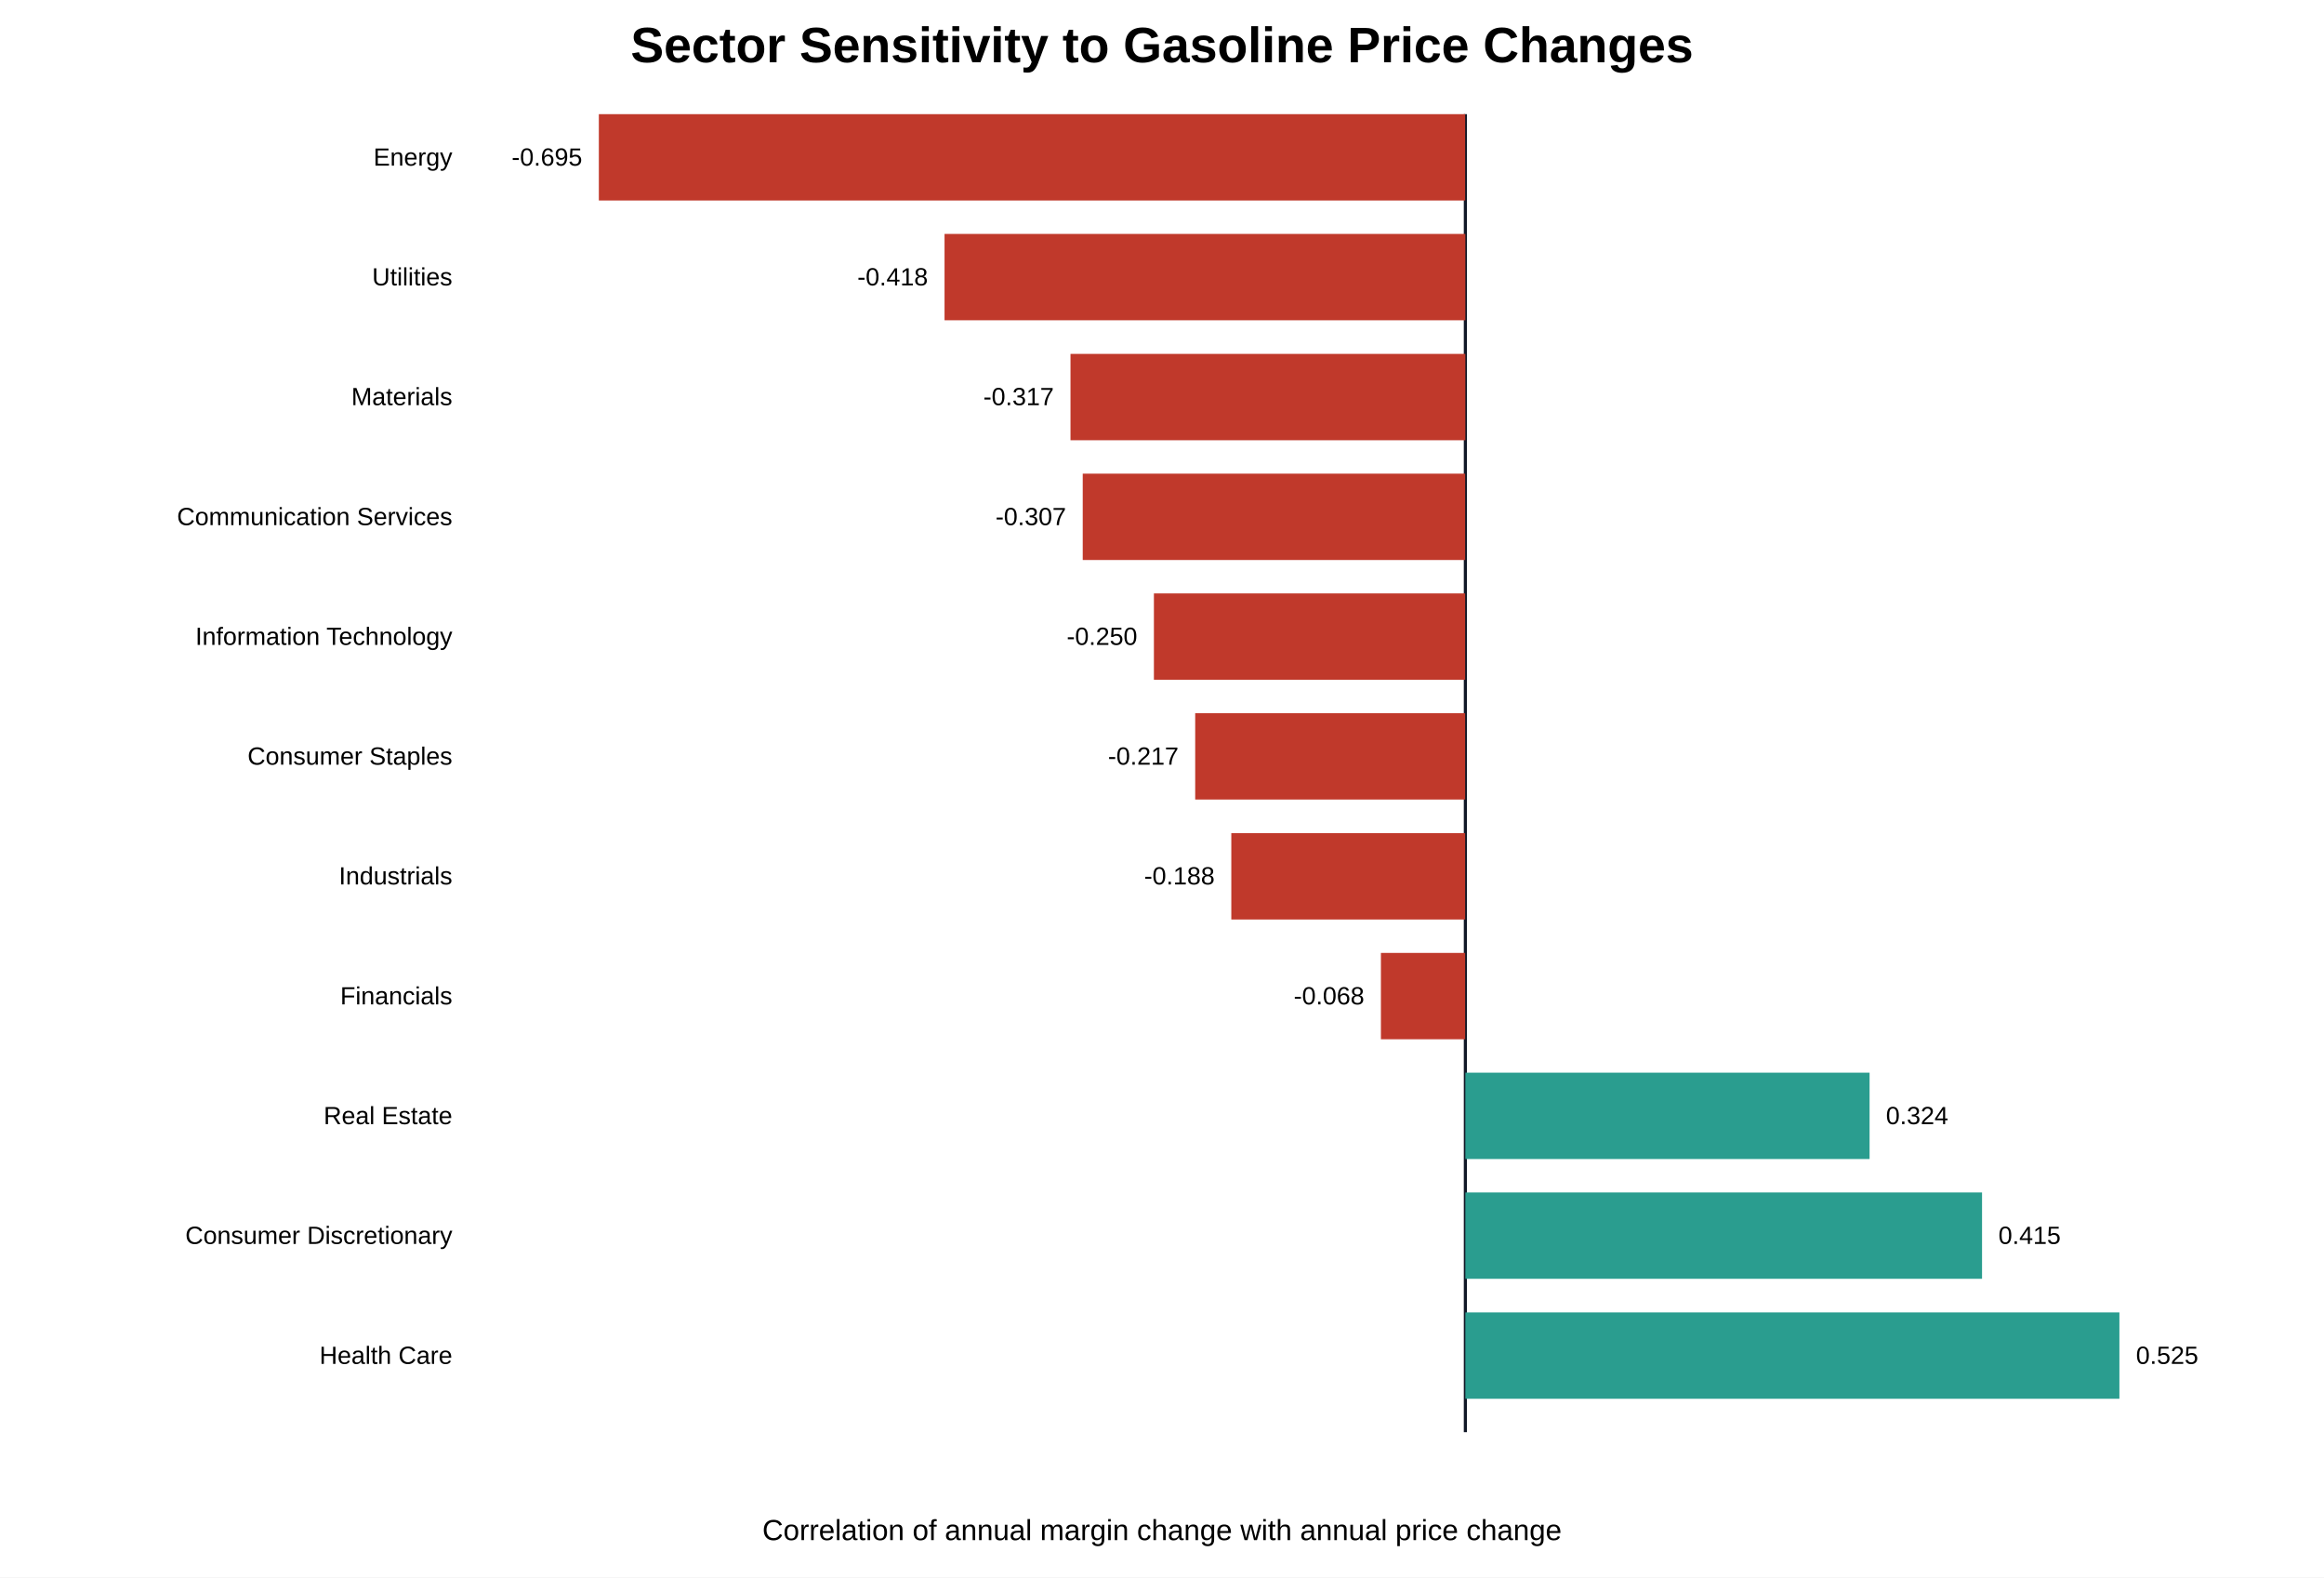
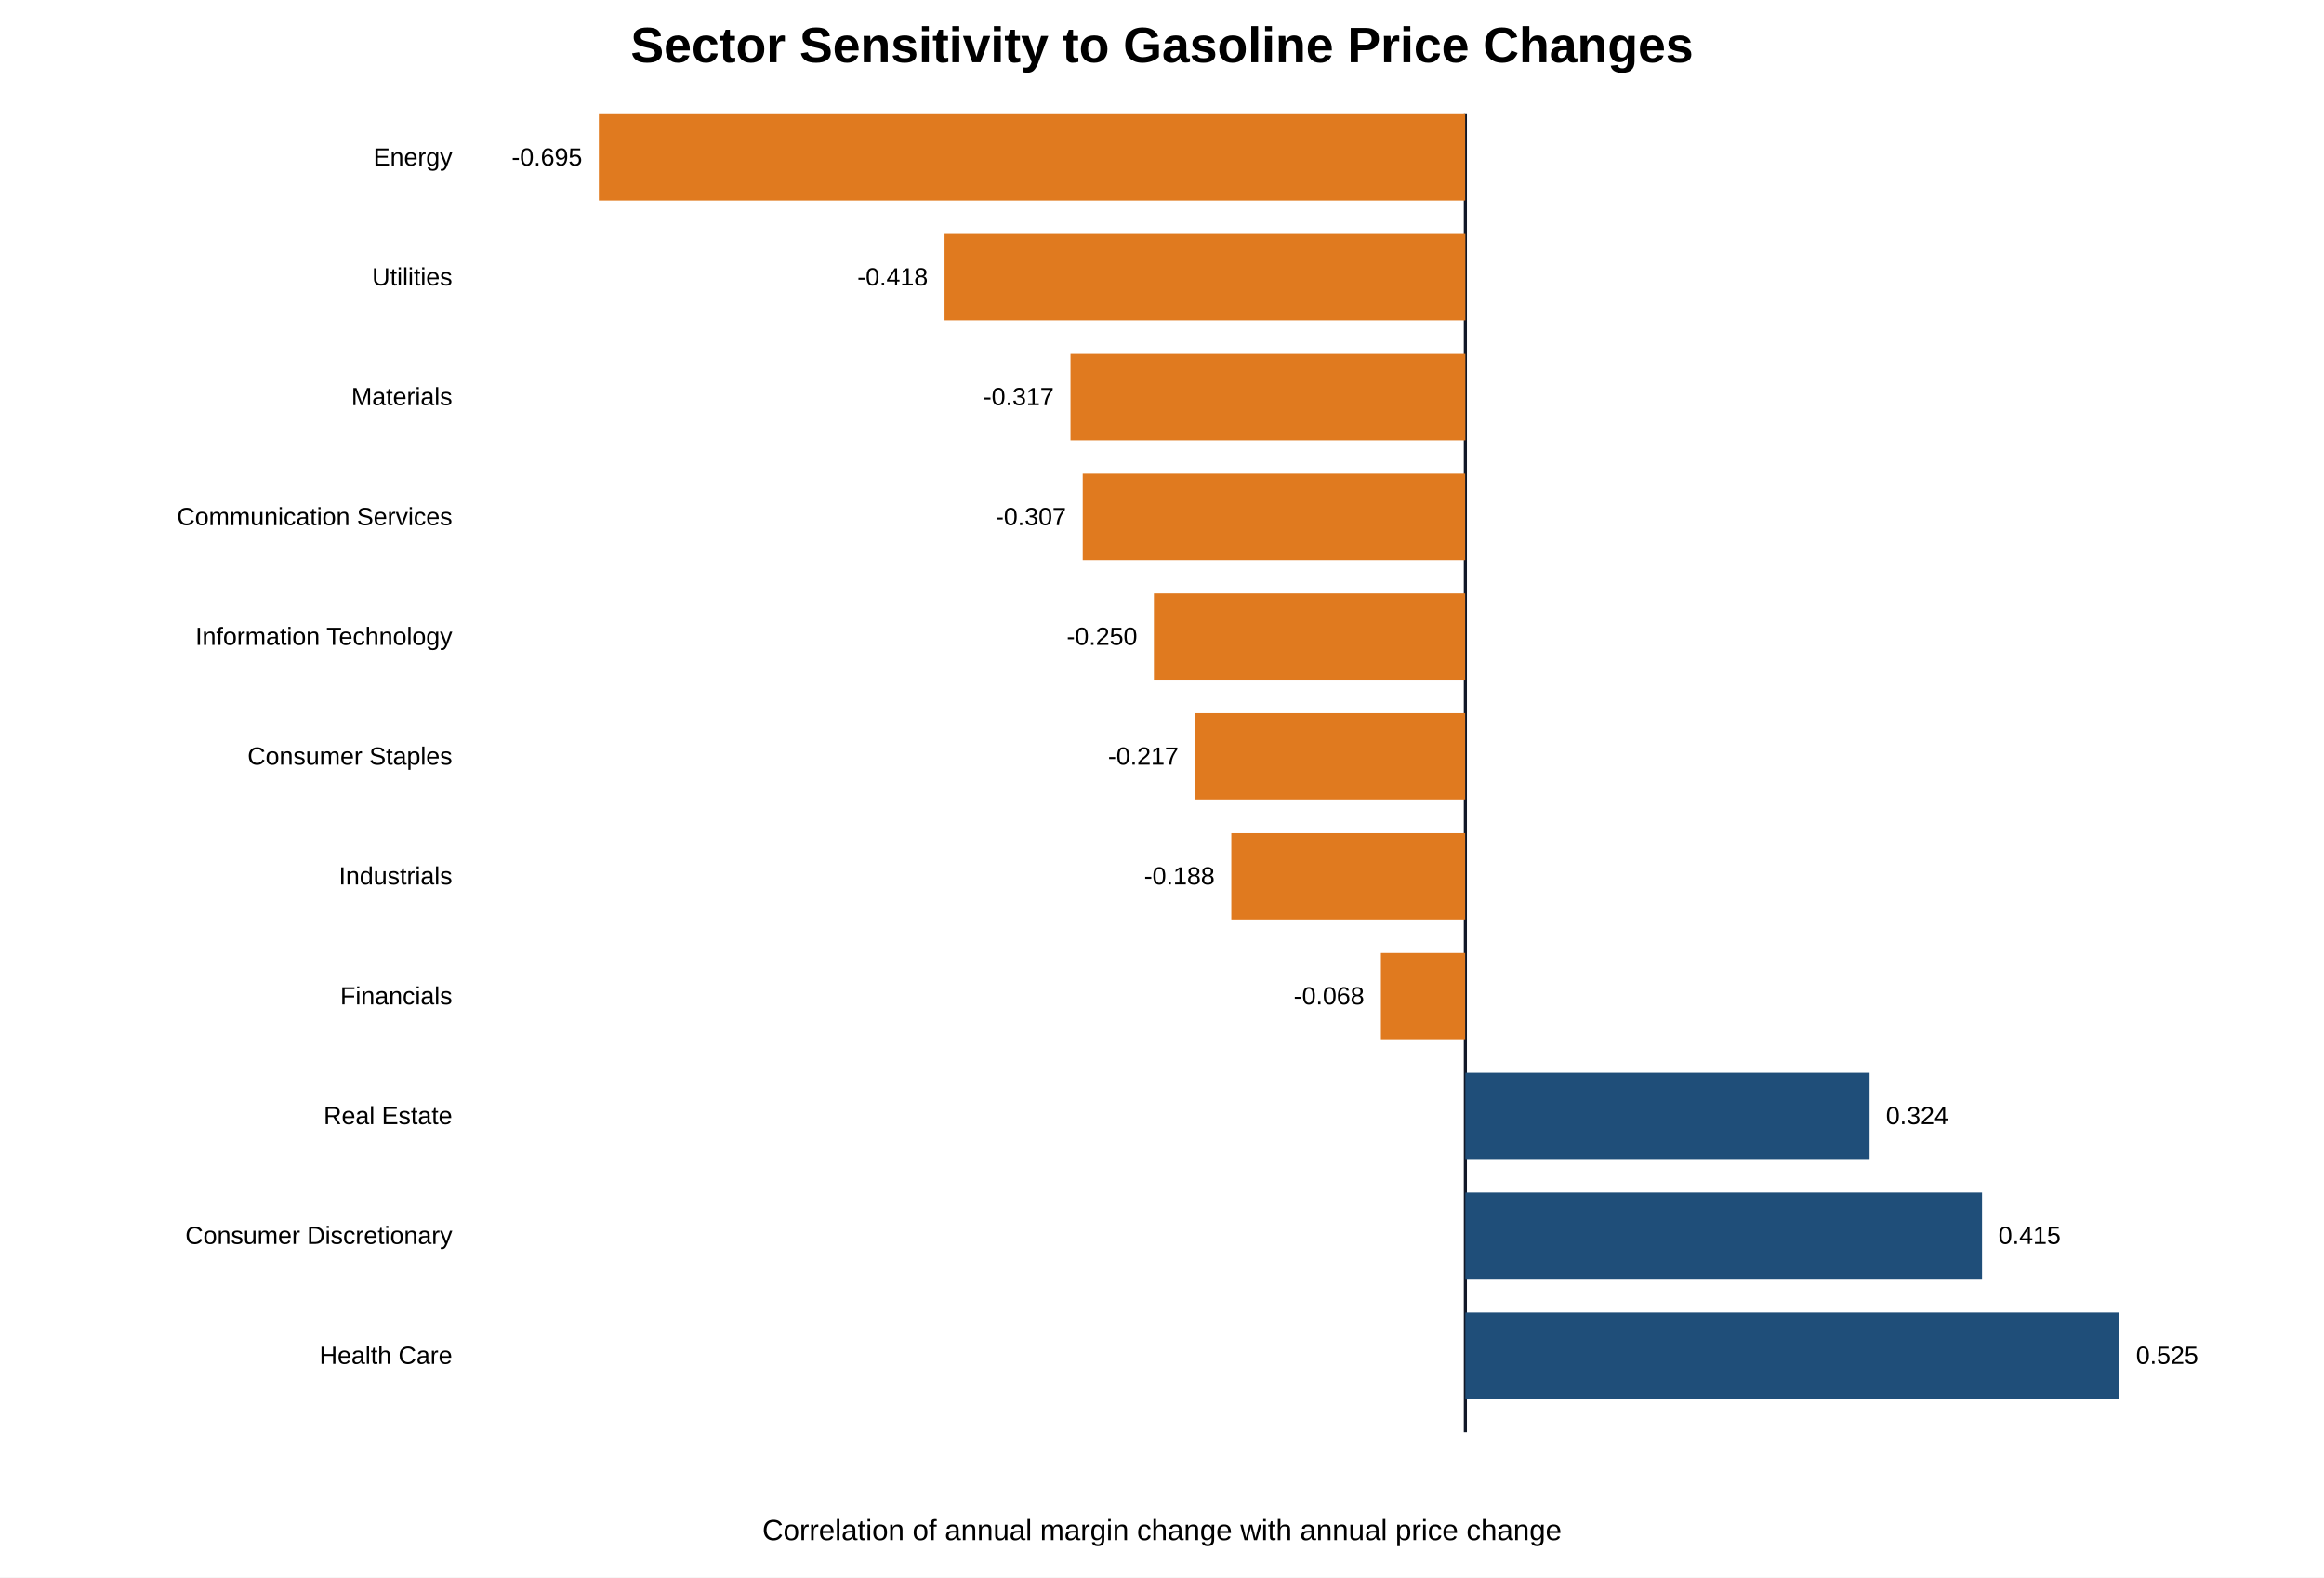
<svg xmlns="http://www.w3.org/2000/svg" width="1120" height="760" viewBox="0 0 1120 760">
  <rect width="100%" height="100%" fill="white" />
  <text x="560.0" y="30" text-anchor="middle" font-family="Arial" font-size="24" font-weight="bold">Sector Sensitivity to Gasoline Price Changes</text>
  <line x1="706.2" y1="55" x2="706.2" y2="690" stroke="#111827" stroke-width="1.5" />
-   <rect x="288.6" y="55.0" width="417.5" height="41.6" fill="#c0392b" />
+   <rect x="288.6" y="55.0" width="417.5" height="41.6" fill="#e07a1f" />
  <text x="218" y="79.8" text-anchor="end" font-family="Arial" font-size="12">Energy</text>
  <text x="280.6" y="79.8" text-anchor="end" font-family="Arial" font-size="12">-0.695</text>
-   <rect x="455.2" y="112.7" width="251.0" height="41.6" fill="#c0392b" />
+   <rect x="455.2" y="112.7" width="251.0" height="41.6" fill="#e07a1f" />
  <text x="218" y="137.5" text-anchor="end" font-family="Arial" font-size="12">Utilities</text>
  <text x="447.2" y="137.5" text-anchor="end" font-family="Arial" font-size="12">-0.418</text>
-   <rect x="515.9" y="170.5" width="190.3" height="41.6" fill="#c0392b" />
+   <rect x="515.9" y="170.5" width="190.3" height="41.6" fill="#e07a1f" />
  <text x="218" y="195.2" text-anchor="end" font-family="Arial" font-size="12">Materials</text>
  <text x="507.9" y="195.2" text-anchor="end" font-family="Arial" font-size="12">-0.317</text>
-   <rect x="521.8" y="228.2" width="184.3" height="41.6" fill="#c0392b" />
+   <rect x="521.8" y="228.2" width="184.3" height="41.6" fill="#e07a1f" />
  <text x="218" y="253.0" text-anchor="end" font-family="Arial" font-size="12">Communication Services</text>
  <text x="513.8" y="253.0" text-anchor="end" font-family="Arial" font-size="12">-0.307</text>
-   <rect x="556.1" y="285.9" width="150.0" height="41.6" fill="#c0392b" />
+   <rect x="556.1" y="285.9" width="150.0" height="41.6" fill="#e07a1f" />
  <text x="218" y="310.7" text-anchor="end" font-family="Arial" font-size="12">Information Technology</text>
  <text x="548.1" y="310.7" text-anchor="end" font-family="Arial" font-size="12">-0.250</text>
-   <rect x="576.0" y="343.6" width="130.1" height="41.6" fill="#c0392b" />
+   <rect x="576.0" y="343.6" width="130.1" height="41.6" fill="#e07a1f" />
  <text x="218" y="368.4" text-anchor="end" font-family="Arial" font-size="12">Consumer Staples</text>
  <text x="568.0" y="368.4" text-anchor="end" font-family="Arial" font-size="12">-0.217</text>
-   <rect x="593.4" y="401.4" width="112.7" height="41.6" fill="#c0392b" />
+   <rect x="593.4" y="401.4" width="112.7" height="41.6" fill="#e07a1f" />
  <text x="218" y="426.1" text-anchor="end" font-family="Arial" font-size="12">Industrials</text>
  <text x="585.4" y="426.1" text-anchor="end" font-family="Arial" font-size="12">-0.188</text>
-   <rect x="665.5" y="459.1" width="40.6" height="41.6" fill="#c0392b" />
+   <rect x="665.5" y="459.1" width="40.6" height="41.6" fill="#e07a1f" />
  <text x="218" y="483.9" text-anchor="end" font-family="Arial" font-size="12">Financials</text>
  <text x="657.5" y="483.9" text-anchor="end" font-family="Arial" font-size="12">-0.068</text>
-   <rect x="706.2" y="516.8" width="194.8" height="41.6" fill="#2a9d8f" />
+   <rect x="706.2" y="516.8" width="194.8" height="41.6" fill="#1f4e79" />
  <text x="218" y="541.6" text-anchor="end" font-family="Arial" font-size="12">Real Estate</text>
  <text x="908.9" y="541.6" text-anchor="start" font-family="Arial" font-size="12">0.324</text>
-   <rect x="706.2" y="574.5" width="249.0" height="41.6" fill="#2a9d8f" />
+   <rect x="706.2" y="574.5" width="249.0" height="41.6" fill="#1f4e79" />
  <text x="218" y="599.3" text-anchor="end" font-family="Arial" font-size="12">Consumer Discretionary</text>
  <text x="963.1" y="599.3" text-anchor="start" font-family="Arial" font-size="12">0.415</text>
-   <rect x="706.2" y="632.3" width="315.2" height="41.6" fill="#2a9d8f" />
+   <rect x="706.2" y="632.3" width="315.2" height="41.6" fill="#1f4e79" />
  <text x="218" y="657.1" text-anchor="end" font-family="Arial" font-size="12">Health Care</text>
  <text x="1029.4" y="657.1" text-anchor="start" font-family="Arial" font-size="12">0.525</text>
  <text x="560.0" y="742" text-anchor="middle" font-family="Arial" font-size="14">Correlation of annual margin change with annual price change</text>
</svg>
